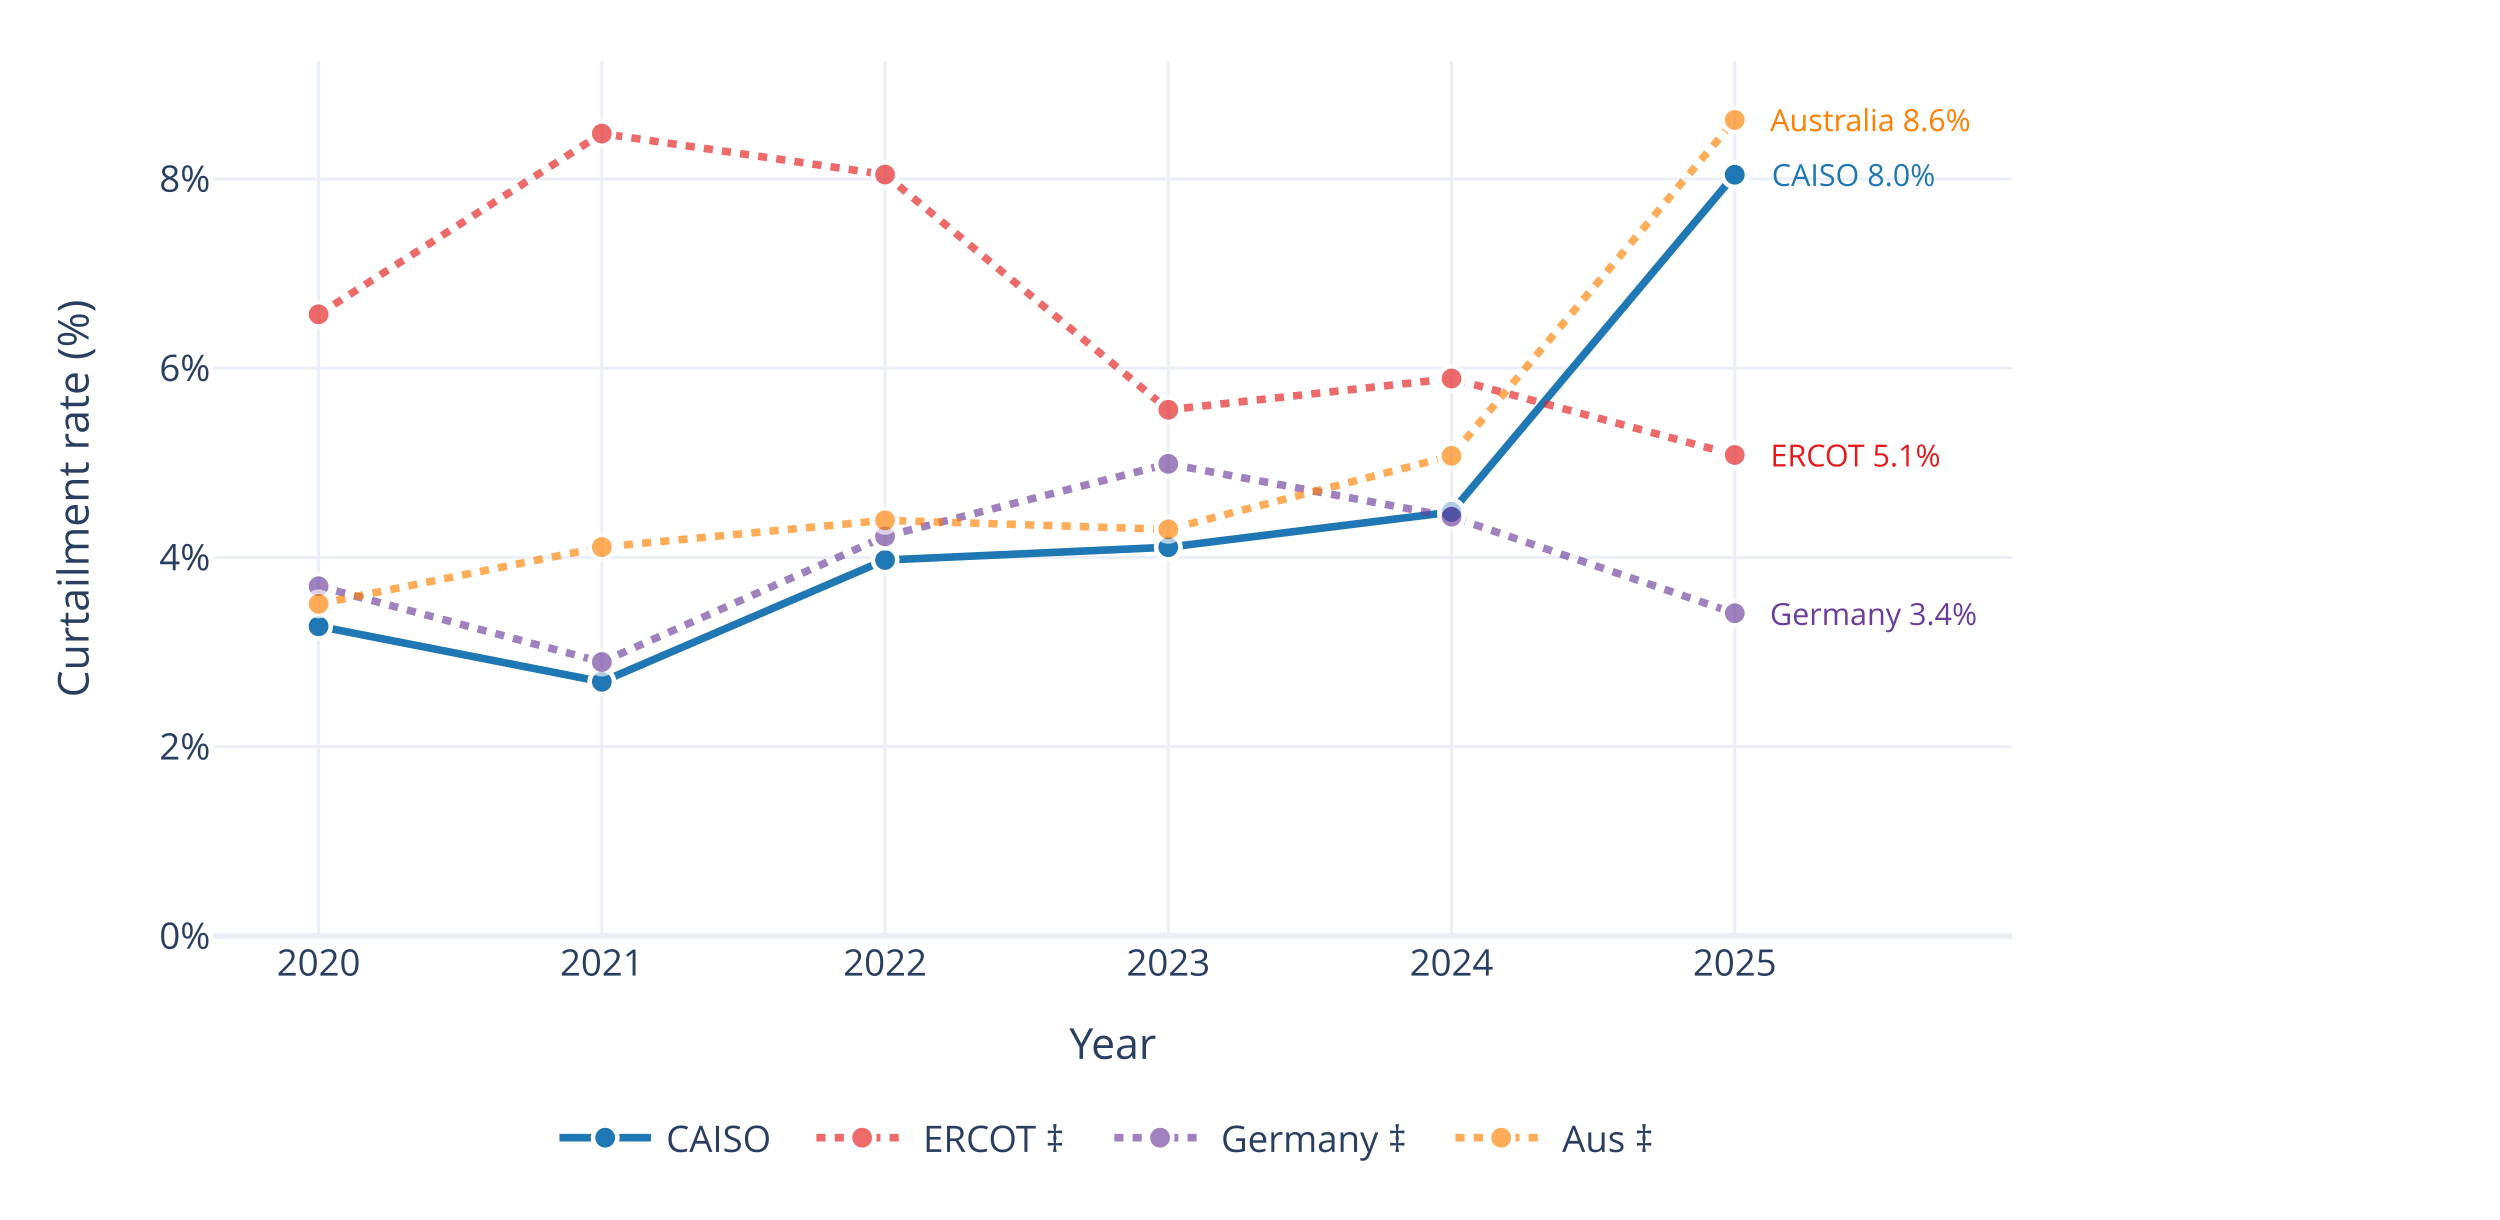
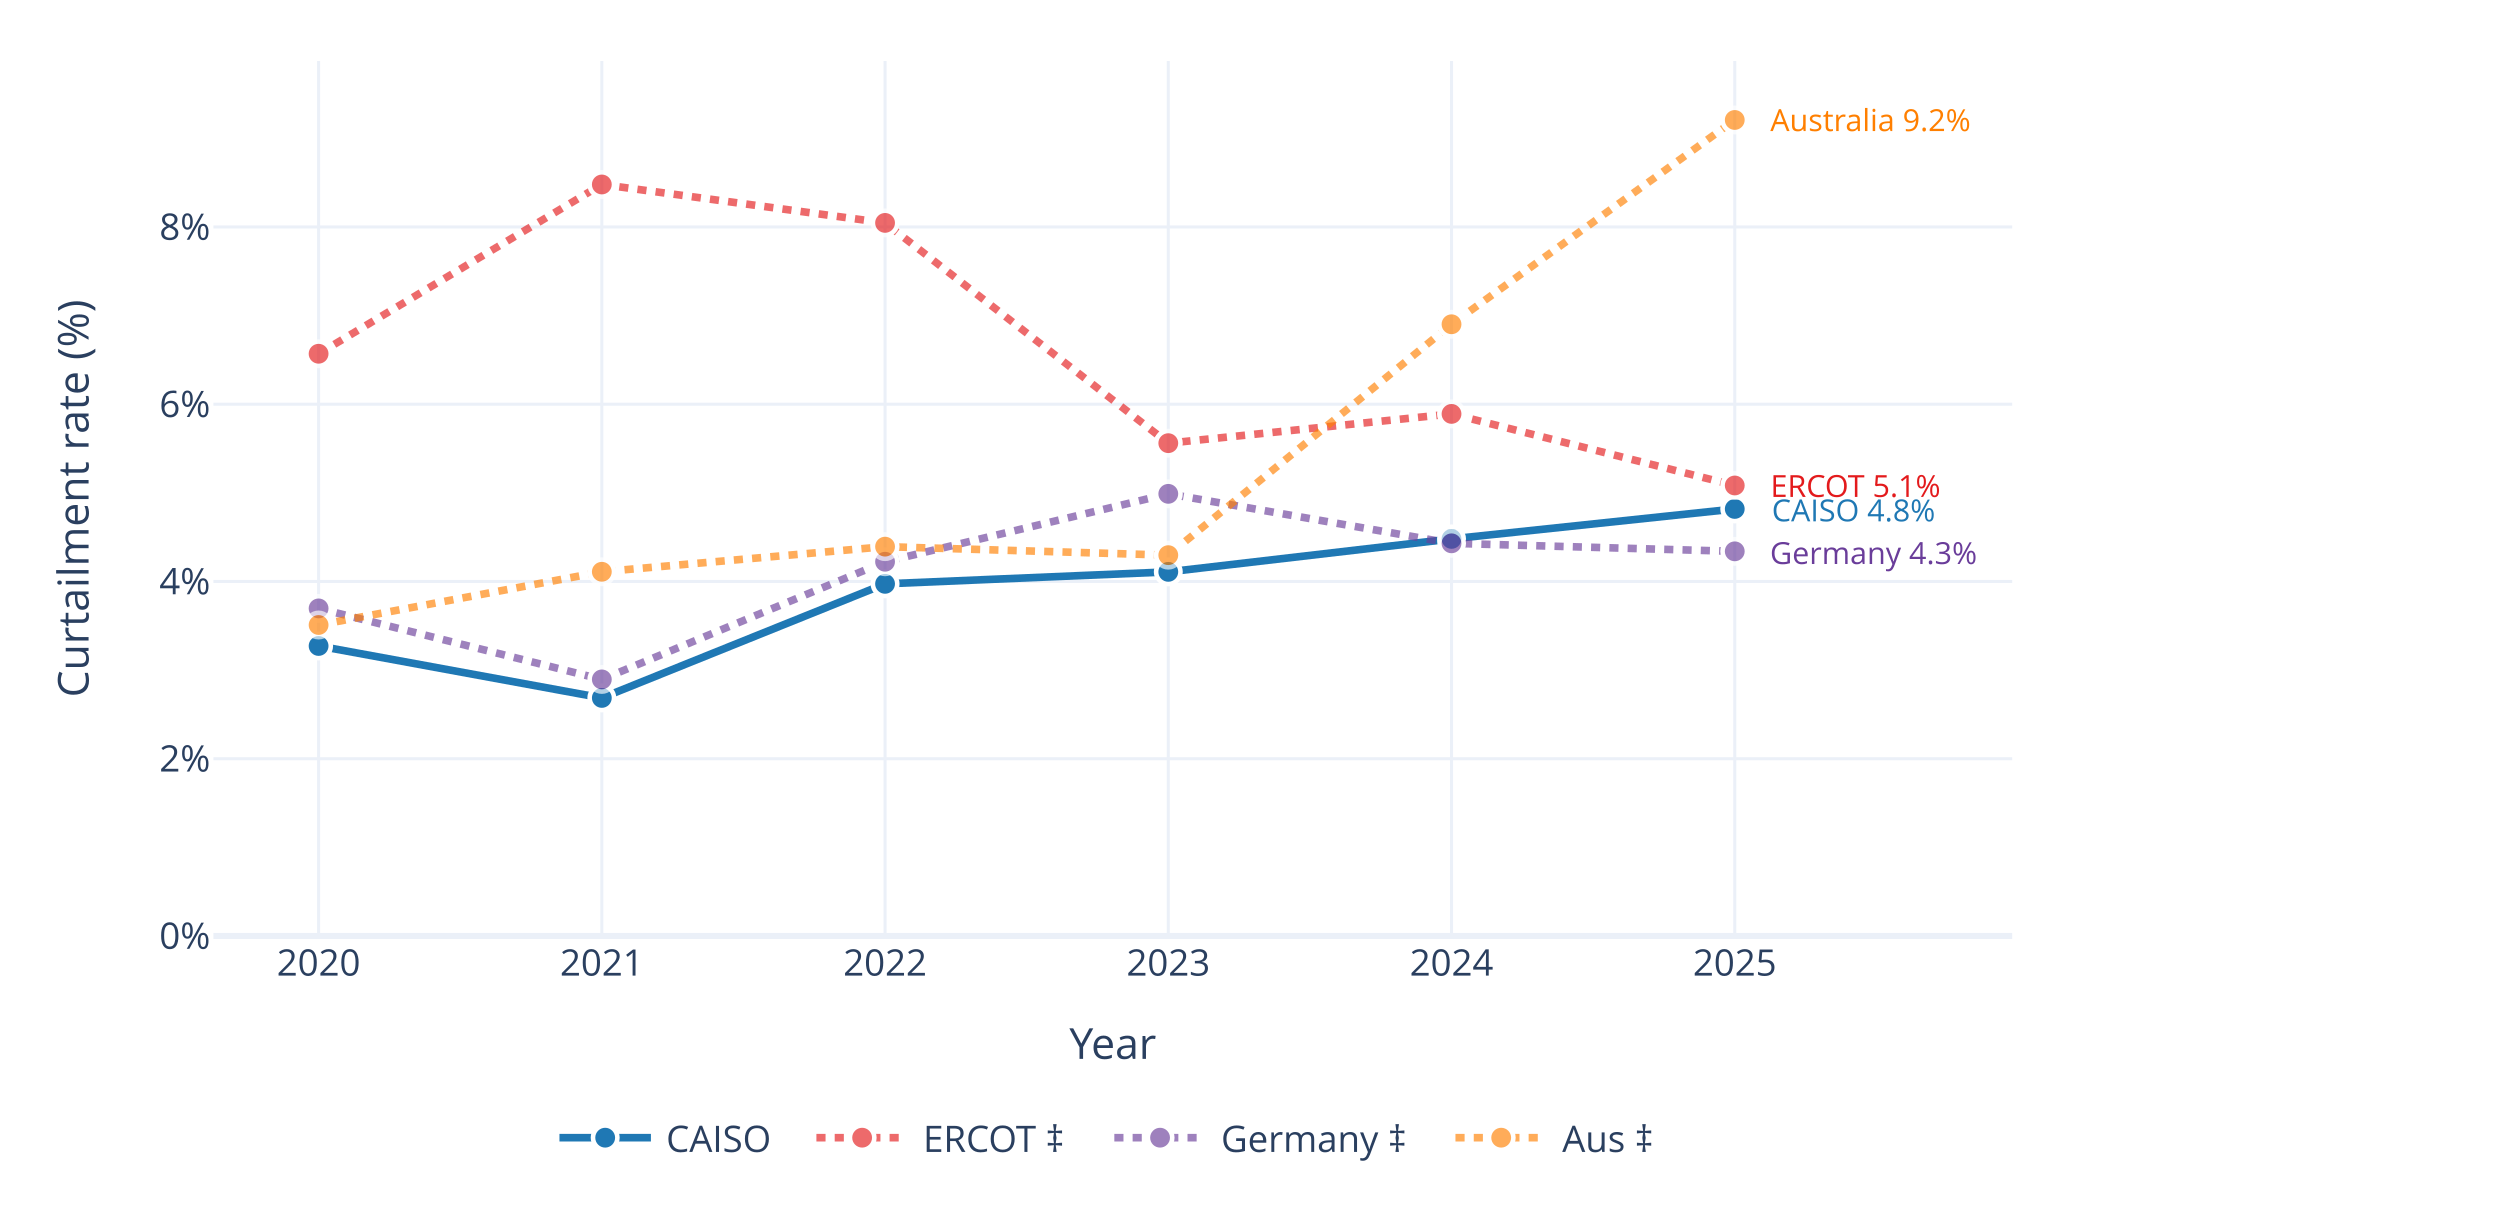
<svg xmlns="http://www.w3.org/2000/svg" class="main-svg" width="820" height="400" style="" viewBox="0 0 820 400">
  <rect x="0" y="0" width="820" height="400" style="fill: rgb(255, 255, 255); fill-opacity: 1;" />
-   <defs id="defs-b55e47">
+   <defs id="defs-129ab3">
    <g class="clips">
-       <clipPath id="clipb55e47xyplot" class="plotclip">
+       <clipPath id="clip129ab3xyplot" class="plotclip">
        <rect width="590" height="287" />
      </clipPath>
-       <clipPath class="axesclip" id="clipb55e47x">
+       <clipPath class="axesclip" id="clip129ab3x">
        <rect x="70" y="0" width="590" height="400" />
      </clipPath>
-       <clipPath class="axesclip" id="clipb55e47y">
+       <clipPath class="axesclip" id="clip129ab3y">
        <rect x="0" y="20" width="820" height="287" />
      </clipPath>
-       <clipPath class="axesclip" id="clipb55e47xy">
+       <clipPath class="axesclip" id="clip129ab3xy">
        <rect x="70" y="20" width="590" height="287" />
      </clipPath>
    </g>
    <g class="gradients" />
    <g class="patterns" />
  </defs>
  <g class="bglayer" />
  <g class="layer-below">
    <g class="imagelayer" />
    <g class="shapelayer" />
  </g>
  <g class="cartesianlayer">
    <g class="subplot xy">
      <g class="layer-subplot">
        <g class="shapelayer" />
        <g class="imagelayer" />
      </g>
      <g class="minor-gridlayer">
        <g class="x" />
        <g class="y" />
      </g>
      <g class="gridlayer">
        <g class="x">
          <path class="xgrid crisp" transform="translate(104.5,0)" d="M0,20v287" style="stroke: rgb(235, 240, 248); stroke-opacity: 1; stroke-width: 1px;" />
          <path class="xgrid crisp" transform="translate(197.4,0)" d="M0,20v287" style="stroke: rgb(235, 240, 248); stroke-opacity: 1; stroke-width: 1px;" />
          <path class="xgrid crisp" transform="translate(290.3,0)" d="M0,20v287" style="stroke: rgb(235, 240, 248); stroke-opacity: 1; stroke-width: 1px;" />
          <path class="xgrid crisp" transform="translate(383.2,0)" d="M0,20v287" style="stroke: rgb(235, 240, 248); stroke-opacity: 1; stroke-width: 1px;" />
          <path class="xgrid crisp" transform="translate(476.1,0)" d="M0,20v287" style="stroke: rgb(235, 240, 248); stroke-opacity: 1; stroke-width: 1px;" />
          <path class="xgrid crisp" transform="translate(569,0)" d="M0,20v287" style="stroke: rgb(235, 240, 248); stroke-opacity: 1; stroke-width: 1px;" />
        </g>
        <g class="y">
-           <path class="ygrid crisp" transform="translate(0,244.92)" d="M70,0h590" style="stroke: rgb(235, 240, 248); stroke-opacity: 1; stroke-width: 1px;" />
-           <path class="ygrid crisp" transform="translate(0,182.84)" d="M70,0h590" style="stroke: rgb(235, 240, 248); stroke-opacity: 1; stroke-width: 1px;" />
-           <path class="ygrid crisp" transform="translate(0,120.76)" d="M70,0h590" style="stroke: rgb(235, 240, 248); stroke-opacity: 1; stroke-width: 1px;" />
-           <path class="ygrid crisp" transform="translate(0,58.68)" d="M70,0h590" style="stroke: rgb(235, 240, 248); stroke-opacity: 1; stroke-width: 1px;" />
+           <path class="ygrid crisp" transform="translate(0,248.86)" d="M70,0h590" style="stroke: rgb(235, 240, 248); stroke-opacity: 1; stroke-width: 1px;" />
+           <path class="ygrid crisp" transform="translate(0,190.72)" d="M70,0h590" style="stroke: rgb(235, 240, 248); stroke-opacity: 1; stroke-width: 1px;" />
+           <path class="ygrid crisp" transform="translate(0,132.58)" d="M70,0h590" style="stroke: rgb(235, 240, 248); stroke-opacity: 1; stroke-width: 1px;" />
+           <path class="ygrid crisp" transform="translate(0,74.44)" d="M70,0h590" style="stroke: rgb(235, 240, 248); stroke-opacity: 1; stroke-width: 1px;" />
        </g>
      </g>
      <g class="zerolinelayer">
        <path class="yzl zl crisp" transform="translate(0,307)" d="M70,0h590" style="stroke: rgb(235, 240, 248); stroke-opacity: 1; stroke-width: 2px;" />
      </g>
      <g class="layer-between">
        <g class="shapelayer" />
        <g class="imagelayer" />
      </g>
      <path class="xlines-below" />
      <path class="ylines-below" />
      <g class="overlines-below" />
      <g class="xaxislayer-below" />
      <g class="yaxislayer-below" />
      <g class="overaxes-below" />
      <g class="overplot">
-         <g class="xy" transform="translate(70,20)" clip-path="url(#clipb55e47xyplot)">
+         <g class="xy" transform="translate(70,20)" clip-path="url(#clip129ab3xyplot)">
          <g class="scatterlayer mlayer">
-             <g class="trace scatter traced25111" style="stroke-miterlimit: 2; opacity: 1;">
+             <g class="trace scatter trace5f04e6" style="stroke-miterlimit: 2; opacity: 1;">
              <g class="fills" />
              <g class="errorbars" />
              <g class="lines">
-                 <path class="js-line" d="M34.5,185.43L127.4,203.63L220.3,163.68L313.2,159.48L406.1,147.94L499,37.31" style="vector-effect: none; fill: none; stroke: rgb(31, 120, 180); stroke-opacity: 1; stroke-width: 2.5px; opacity: 1;" />
+                 <path class="js-line" d="M34.5,191.88L127.4,208.92L220.3,171.5L313.2,167.57L406.1,156.76L499,146.93" style="vector-effect: none; fill: none; stroke: rgb(31, 120, 180); stroke-opacity: 1; stroke-width: 2.5px; opacity: 1;" />
              </g>
              <g class="points">
-                 <path class="point" transform="translate(34.5,185.43)" d="M4,0A4,4 0 1,1 0,-4A4,4 0 0,1 4,0Z" style="opacity: 1; stroke-width: 1.5px; fill: rgb(31, 120, 180); fill-opacity: 1; stroke: rgb(255, 255, 255); stroke-opacity: 1;" />
-                 <path class="point" transform="translate(127.4,203.63)" d="M4,0A4,4 0 1,1 0,-4A4,4 0 0,1 4,0Z" style="opacity: 1; stroke-width: 1.5px; fill: rgb(31, 120, 180); fill-opacity: 1; stroke: rgb(255, 255, 255); stroke-opacity: 1;" />
-                 <path class="point" transform="translate(220.3,163.68)" d="M4,0A4,4 0 1,1 0,-4A4,4 0 0,1 4,0Z" style="opacity: 1; stroke-width: 1.5px; fill: rgb(31, 120, 180); fill-opacity: 1; stroke: rgb(255, 255, 255); stroke-opacity: 1;" />
-                 <path class="point" transform="translate(313.2,159.48)" d="M4,0A4,4 0 1,1 0,-4A4,4 0 0,1 4,0Z" style="opacity: 1; stroke-width: 1.5px; fill: rgb(31, 120, 180); fill-opacity: 1; stroke: rgb(255, 255, 255); stroke-opacity: 1;" />
-                 <path class="point" transform="translate(406.1,147.94)" d="M4,0A4,4 0 1,1 0,-4A4,4 0 0,1 4,0Z" style="opacity: 1; stroke-width: 1.5px; fill: rgb(31, 120, 180); fill-opacity: 1; stroke: rgb(255, 255, 255); stroke-opacity: 1;" />
-                 <path class="point" transform="translate(499,37.31)" d="M4,0A4,4 0 1,1 0,-4A4,4 0 0,1 4,0Z" style="opacity: 1; stroke-width: 1.5px; fill: rgb(31, 120, 180); fill-opacity: 1; stroke: rgb(255, 255, 255); stroke-opacity: 1;" />
+                 <path class="point" transform="translate(34.5,191.88)" d="M4,0A4,4 0 1,1 0,-4A4,4 0 0,1 4,0Z" style="opacity: 1; stroke-width: 1.5px; fill: rgb(31, 120, 180); fill-opacity: 1; stroke: rgb(255, 255, 255); stroke-opacity: 1;" />
+                 <path class="point" transform="translate(127.4,208.92)" d="M4,0A4,4 0 1,1 0,-4A4,4 0 0,1 4,0Z" style="opacity: 1; stroke-width: 1.5px; fill: rgb(31, 120, 180); fill-opacity: 1; stroke: rgb(255, 255, 255); stroke-opacity: 1;" />
+                 <path class="point" transform="translate(220.3,171.5)" d="M4,0A4,4 0 1,1 0,-4A4,4 0 0,1 4,0Z" style="opacity: 1; stroke-width: 1.5px; fill: rgb(31, 120, 180); fill-opacity: 1; stroke: rgb(255, 255, 255); stroke-opacity: 1;" />
+                 <path class="point" transform="translate(313.2,167.57)" d="M4,0A4,4 0 1,1 0,-4A4,4 0 0,1 4,0Z" style="opacity: 1; stroke-width: 1.5px; fill: rgb(31, 120, 180); fill-opacity: 1; stroke: rgb(255, 255, 255); stroke-opacity: 1;" />
+                 <path class="point" transform="translate(406.1,156.76)" d="M4,0A4,4 0 1,1 0,-4A4,4 0 0,1 4,0Z" style="opacity: 1; stroke-width: 1.5px; fill: rgb(31, 120, 180); fill-opacity: 1; stroke: rgb(255, 255, 255); stroke-opacity: 1;" />
+                 <path class="point" transform="translate(499,146.93)" d="M4,0A4,4 0 1,1 0,-4A4,4 0 0,1 4,0Z" style="opacity: 1; stroke-width: 1.5px; fill: rgb(31, 120, 180); fill-opacity: 1; stroke: rgb(255, 255, 255); stroke-opacity: 1;" />
              </g>
              <g class="text" />
            </g>
-             <g class="trace scatter trace8356a7" style="stroke-miterlimit: 2; opacity: 0.65;">
+             <g class="trace scatter trace1a58d0" style="stroke-miterlimit: 2; opacity: 0.65;">
              <g class="fills" />
              <g class="errorbars" />
              <g class="lines">
-                 <path class="js-line" d="M34.5,83.09L127.4,23.81L220.3,37.26L313.2,114.41L406.1,104.15L499,129.23" style="vector-effect: none; fill: none; stroke: rgb(227, 26, 28); stroke-opacity: 1; stroke-dasharray: 3px, 3px; stroke-width: 2.5px; opacity: 1;" />
+                 <path class="js-line" d="M34.5,96.03L127.4,40.51L220.3,53.11L313.2,125.36L406.1,115.76L499,139.24" style="vector-effect: none; fill: none; stroke: rgb(227, 26, 28); stroke-opacity: 1; stroke-dasharray: 3px, 3px; stroke-width: 2.5px; opacity: 1;" />
              </g>
              <g class="points">
-                 <path class="point" transform="translate(34.5,83.09)" d="M4,0A4,4 0 1,1 0,-4A4,4 0 0,1 4,0Z" style="opacity: 1; stroke-width: 1.5px; fill: rgb(227, 26, 28); fill-opacity: 1; stroke: rgb(255, 255, 255); stroke-opacity: 1;" />
-                 <path class="point" transform="translate(127.4,23.81)" d="M4,0A4,4 0 1,1 0,-4A4,4 0 0,1 4,0Z" style="opacity: 1; stroke-width: 1.5px; fill: rgb(227, 26, 28); fill-opacity: 1; stroke: rgb(255, 255, 255); stroke-opacity: 1;" />
-                 <path class="point" transform="translate(220.3,37.26)" d="M4,0A4,4 0 1,1 0,-4A4,4 0 0,1 4,0Z" style="opacity: 1; stroke-width: 1.5px; fill: rgb(227, 26, 28); fill-opacity: 1; stroke: rgb(255, 255, 255); stroke-opacity: 1;" />
-                 <path class="point" transform="translate(313.2,114.41)" d="M4,0A4,4 0 1,1 0,-4A4,4 0 0,1 4,0Z" style="opacity: 1; stroke-width: 1.5px; fill: rgb(227, 26, 28); fill-opacity: 1; stroke: rgb(255, 255, 255); stroke-opacity: 1;" />
-                 <path class="point" transform="translate(406.1,104.15)" d="M4,0A4,4 0 1,1 0,-4A4,4 0 0,1 4,0Z" style="opacity: 1; stroke-width: 1.5px; fill: rgb(227, 26, 28); fill-opacity: 1; stroke: rgb(255, 255, 255); stroke-opacity: 1;" />
-                 <path class="point" transform="translate(499,129.23)" d="M4,0A4,4 0 1,1 0,-4A4,4 0 0,1 4,0Z" style="opacity: 1; stroke-width: 1.5px; fill: rgb(227, 26, 28); fill-opacity: 1; stroke: rgb(255, 255, 255); stroke-opacity: 1;" />
+                 <path class="point" transform="translate(34.5,96.03)" d="M4,0A4,4 0 1,1 0,-4A4,4 0 0,1 4,0Z" style="opacity: 1; stroke-width: 1.5px; fill: rgb(227, 26, 28); fill-opacity: 1; stroke: rgb(255, 255, 255); stroke-opacity: 1;" />
+                 <path class="point" transform="translate(127.4,40.51)" d="M4,0A4,4 0 1,1 0,-4A4,4 0 0,1 4,0Z" style="opacity: 1; stroke-width: 1.5px; fill: rgb(227, 26, 28); fill-opacity: 1; stroke: rgb(255, 255, 255); stroke-opacity: 1;" />
+                 <path class="point" transform="translate(220.3,53.11)" d="M4,0A4,4 0 1,1 0,-4A4,4 0 0,1 4,0Z" style="opacity: 1; stroke-width: 1.5px; fill: rgb(227, 26, 28); fill-opacity: 1; stroke: rgb(255, 255, 255); stroke-opacity: 1;" />
+                 <path class="point" transform="translate(313.2,125.36)" d="M4,0A4,4 0 1,1 0,-4A4,4 0 0,1 4,0Z" style="opacity: 1; stroke-width: 1.5px; fill: rgb(227, 26, 28); fill-opacity: 1; stroke: rgb(255, 255, 255); stroke-opacity: 1;" />
+                 <path class="point" transform="translate(406.1,115.76)" d="M4,0A4,4 0 1,1 0,-4A4,4 0 0,1 4,0Z" style="opacity: 1; stroke-width: 1.5px; fill: rgb(227, 26, 28); fill-opacity: 1; stroke: rgb(255, 255, 255); stroke-opacity: 1;" />
+                 <path class="point" transform="translate(499,139.24)" d="M4,0A4,4 0 1,1 0,-4A4,4 0 0,1 4,0Z" style="opacity: 1; stroke-width: 1.5px; fill: rgb(227, 26, 28); fill-opacity: 1; stroke: rgb(255, 255, 255); stroke-opacity: 1;" />
              </g>
              <g class="text" />
            </g>
-             <g class="trace scatter trace539f6c" style="stroke-miterlimit: 2; opacity: 0.65;">
+             <g class="trace scatter trace59027c" style="stroke-miterlimit: 2; opacity: 0.65;">
              <g class="fills" />
              <g class="errorbars" />
              <g class="lines">
-                 <path class="js-line" d="M34.5,172.28L127.4,197.15L220.3,155.94L313.2,132.15L406.1,149.49L499,181.14" style="vector-effect: none; fill: none; stroke: rgb(106, 61, 154); stroke-opacity: 1; stroke-dasharray: 3px, 3px; stroke-width: 2.5px; opacity: 1;" />
+                 <path class="js-line" d="M34.5,179.56L127.4,202.85L220.3,164.25L313.2,141.98L406.1,158.21L499,160.84" style="vector-effect: none; fill: none; stroke: rgb(106, 61, 154); stroke-opacity: 1; stroke-dasharray: 3px, 3px; stroke-width: 2.5px; opacity: 1;" />
              </g>
              <g class="points">
-                 <path class="point" transform="translate(34.5,172.28)" d="M4,0A4,4 0 1,1 0,-4A4,4 0 0,1 4,0Z" style="opacity: 1; stroke-width: 1.5px; fill: rgb(106, 61, 154); fill-opacity: 1; stroke: rgb(255, 255, 255); stroke-opacity: 1;" />
-                 <path class="point" transform="translate(127.4,197.15)" d="M4,0A4,4 0 1,1 0,-4A4,4 0 0,1 4,0Z" style="opacity: 1; stroke-width: 1.5px; fill: rgb(106, 61, 154); fill-opacity: 1; stroke: rgb(255, 255, 255); stroke-opacity: 1;" />
-                 <path class="point" transform="translate(220.3,155.94)" d="M4,0A4,4 0 1,1 0,-4A4,4 0 0,1 4,0Z" style="opacity: 1; stroke-width: 1.5px; fill: rgb(106, 61, 154); fill-opacity: 1; stroke: rgb(255, 255, 255); stroke-opacity: 1;" />
-                 <path class="point" transform="translate(313.2,132.15)" d="M4,0A4,4 0 1,1 0,-4A4,4 0 0,1 4,0Z" style="opacity: 1; stroke-width: 1.5px; fill: rgb(106, 61, 154); fill-opacity: 1; stroke: rgb(255, 255, 255); stroke-opacity: 1;" />
-                 <path class="point" transform="translate(406.1,149.49)" d="M4,0A4,4 0 1,1 0,-4A4,4 0 0,1 4,0Z" style="opacity: 1; stroke-width: 1.5px; fill: rgb(106, 61, 154); fill-opacity: 1; stroke: rgb(255, 255, 255); stroke-opacity: 1;" />
-                 <path class="point" transform="translate(499,181.14)" d="M4,0A4,4 0 1,1 0,-4A4,4 0 0,1 4,0Z" style="opacity: 1; stroke-width: 1.5px; fill: rgb(106, 61, 154); fill-opacity: 1; stroke: rgb(255, 255, 255); stroke-opacity: 1;" />
+                 <path class="point" transform="translate(34.5,179.56)" d="M4,0A4,4 0 1,1 0,-4A4,4 0 0,1 4,0Z" style="opacity: 1; stroke-width: 1.5px; fill: rgb(106, 61, 154); fill-opacity: 1; stroke: rgb(255, 255, 255); stroke-opacity: 1;" />
+                 <path class="point" transform="translate(127.4,202.85)" d="M4,0A4,4 0 1,1 0,-4A4,4 0 0,1 4,0Z" style="opacity: 1; stroke-width: 1.5px; fill: rgb(106, 61, 154); fill-opacity: 1; stroke: rgb(255, 255, 255); stroke-opacity: 1;" />
+                 <path class="point" transform="translate(220.3,164.25)" d="M4,0A4,4 0 1,1 0,-4A4,4 0 0,1 4,0Z" style="opacity: 1; stroke-width: 1.5px; fill: rgb(106, 61, 154); fill-opacity: 1; stroke: rgb(255, 255, 255); stroke-opacity: 1;" />
+                 <path class="point" transform="translate(313.2,141.98)" d="M4,0A4,4 0 1,1 0,-4A4,4 0 0,1 4,0Z" style="opacity: 1; stroke-width: 1.5px; fill: rgb(106, 61, 154); fill-opacity: 1; stroke: rgb(255, 255, 255); stroke-opacity: 1;" />
+                 <path class="point" transform="translate(406.1,158.21)" d="M4,0A4,4 0 1,1 0,-4A4,4 0 0,1 4,0Z" style="opacity: 1; stroke-width: 1.5px; fill: rgb(106, 61, 154); fill-opacity: 1; stroke: rgb(255, 255, 255); stroke-opacity: 1;" />
+                 <path class="point" transform="translate(499,160.84)" d="M4,0A4,4 0 1,1 0,-4A4,4 0 0,1 4,0Z" style="opacity: 1; stroke-width: 1.5px; fill: rgb(106, 61, 154); fill-opacity: 1; stroke: rgb(255, 255, 255); stroke-opacity: 1;" />
              </g>
              <g class="text" />
            </g>
-             <g class="trace scatter trace864794" style="stroke-miterlimit: 2; opacity: 0.65;">
+             <g class="trace scatter traceca9b77" style="stroke-miterlimit: 2; opacity: 0.65;">
              <g class="fills" />
              <g class="errorbars" />
              <g class="lines">
-                 <path class="js-line" d="M34.5,178.09L127.4,159.44L220.3,150.65L313.2,153.63L406.1,129.52L499,19.35" style="vector-effect: none; fill: none; stroke: rgb(255, 127, 0); stroke-opacity: 1; stroke-dasharray: 3px, 3px; stroke-width: 2.5px; opacity: 1;" />
+                 <path class="js-line" d="M34.5,185L127.4,167.54L220.3,159.3L313.2,162.09L406.1,86.36L499,19.35" style="vector-effect: none; fill: none; stroke: rgb(255, 127, 0); stroke-opacity: 1; stroke-dasharray: 3px, 3px; stroke-width: 2.5px; opacity: 1;" />
              </g>
              <g class="points">
-                 <path class="point" transform="translate(34.5,178.09)" d="M4,0A4,4 0 1,1 0,-4A4,4 0 0,1 4,0Z" style="opacity: 1; stroke-width: 1.5px; fill: rgb(255, 127, 0); fill-opacity: 1; stroke: rgb(255, 255, 255); stroke-opacity: 1;" />
-                 <path class="point" transform="translate(127.4,159.44)" d="M4,0A4,4 0 1,1 0,-4A4,4 0 0,1 4,0Z" style="opacity: 1; stroke-width: 1.5px; fill: rgb(255, 127, 0); fill-opacity: 1; stroke: rgb(255, 255, 255); stroke-opacity: 1;" />
-                 <path class="point" transform="translate(220.3,150.65)" d="M4,0A4,4 0 1,1 0,-4A4,4 0 0,1 4,0Z" style="opacity: 1; stroke-width: 1.5px; fill: rgb(255, 127, 0); fill-opacity: 1; stroke: rgb(255, 255, 255); stroke-opacity: 1;" />
-                 <path class="point" transform="translate(313.2,153.63)" d="M4,0A4,4 0 1,1 0,-4A4,4 0 0,1 4,0Z" style="opacity: 1; stroke-width: 1.5px; fill: rgb(255, 127, 0); fill-opacity: 1; stroke: rgb(255, 255, 255); stroke-opacity: 1;" />
-                 <path class="point" transform="translate(406.1,129.52)" d="M4,0A4,4 0 1,1 0,-4A4,4 0 0,1 4,0Z" style="opacity: 1; stroke-width: 1.5px; fill: rgb(255, 127, 0); fill-opacity: 1; stroke: rgb(255, 255, 255); stroke-opacity: 1;" />
+                 <path class="point" transform="translate(34.5,185)" d="M4,0A4,4 0 1,1 0,-4A4,4 0 0,1 4,0Z" style="opacity: 1; stroke-width: 1.5px; fill: rgb(255, 127, 0); fill-opacity: 1; stroke: rgb(255, 255, 255); stroke-opacity: 1;" />
+                 <path class="point" transform="translate(127.4,167.54)" d="M4,0A4,4 0 1,1 0,-4A4,4 0 0,1 4,0Z" style="opacity: 1; stroke-width: 1.5px; fill: rgb(255, 127, 0); fill-opacity: 1; stroke: rgb(255, 255, 255); stroke-opacity: 1;" />
+                 <path class="point" transform="translate(220.3,159.3)" d="M4,0A4,4 0 1,1 0,-4A4,4 0 0,1 4,0Z" style="opacity: 1; stroke-width: 1.5px; fill: rgb(255, 127, 0); fill-opacity: 1; stroke: rgb(255, 255, 255); stroke-opacity: 1;" />
+                 <path class="point" transform="translate(313.2,162.09)" d="M4,0A4,4 0 1,1 0,-4A4,4 0 0,1 4,0Z" style="opacity: 1; stroke-width: 1.5px; fill: rgb(255, 127, 0); fill-opacity: 1; stroke: rgb(255, 255, 255); stroke-opacity: 1;" />
+                 <path class="point" transform="translate(406.1,86.36)" d="M4,0A4,4 0 1,1 0,-4A4,4 0 0,1 4,0Z" style="opacity: 1; stroke-width: 1.5px; fill: rgb(255, 127, 0); fill-opacity: 1; stroke: rgb(255, 255, 255); stroke-opacity: 1;" />
                <path class="point" transform="translate(499,19.35)" d="M4,0A4,4 0 1,1 0,-4A4,4 0 0,1 4,0Z" style="opacity: 1; stroke-width: 1.5px; fill: rgb(255, 127, 0); fill-opacity: 1; stroke: rgb(255, 255, 255); stroke-opacity: 1;" />
              </g>
              <g class="text" />
            </g>
          </g>
        </g>
      </g>
      <g class="zerolinelayer-above" />
      <path class="xlines-above crisp" d="M0,0" style="fill: none;" />
      <path class="ylines-above crisp" d="M0,0" style="fill: none;" />
      <g class="overlines-above" />
      <g class="xaxislayer-above">
        <g class="xtick">
          <text text-anchor="middle" x="0" y="320" transform="translate(104.5,0)" style="font-family: 'Open Sans', verdana, arial, sans-serif; font-size: 12px; fill: rgb(42, 63, 95); fill-opacity: 1; white-space: pre;">2020</text>
        </g>
        <g class="xtick">
          <text text-anchor="middle" x="0" y="320" style="font-family: 'Open Sans', verdana, arial, sans-serif; font-size: 12px; fill: rgb(42, 63, 95); fill-opacity: 1; white-space: pre;" transform="translate(197.4,0)">2021</text>
        </g>
        <g class="xtick">
          <text text-anchor="middle" x="0" y="320" style="font-family: 'Open Sans', verdana, arial, sans-serif; font-size: 12px; fill: rgb(42, 63, 95); fill-opacity: 1; white-space: pre;" transform="translate(290.3,0)">2022</text>
        </g>
        <g class="xtick">
          <text text-anchor="middle" x="0" y="320" style="font-family: 'Open Sans', verdana, arial, sans-serif; font-size: 12px; fill: rgb(42, 63, 95); fill-opacity: 1; white-space: pre;" transform="translate(383.2,0)">2023</text>
        </g>
        <g class="xtick">
          <text text-anchor="middle" x="0" y="320" style="font-family: 'Open Sans', verdana, arial, sans-serif; font-size: 12px; fill: rgb(42, 63, 95); fill-opacity: 1; white-space: pre;" transform="translate(476.1,0)">2024</text>
        </g>
        <g class="xtick">
          <text text-anchor="middle" x="0" y="320" style="font-family: 'Open Sans', verdana, arial, sans-serif; font-size: 12px; fill: rgb(42, 63, 95); fill-opacity: 1; white-space: pre;" transform="translate(569,0)">2025</text>
        </g>
      </g>
      <g class="yaxislayer-above">
        <g class="ytick">
          <text text-anchor="end" x="69" y="4.2" transform="translate(0,307)" style="font-family: 'Open Sans', verdana, arial, sans-serif; font-size: 12px; fill: rgb(42, 63, 95); fill-opacity: 1; white-space: pre;">0%</text>
        </g>
        <g class="ytick">
-           <text text-anchor="end" x="69" y="4.2" style="font-family: 'Open Sans', verdana, arial, sans-serif; font-size: 12px; fill: rgb(42, 63, 95); fill-opacity: 1; white-space: pre;" transform="translate(0,244.92)">2%</text>
-         </g>
-         <g class="ytick">
-           <text text-anchor="end" x="69" y="4.2" style="font-family: 'Open Sans', verdana, arial, sans-serif; font-size: 12px; fill: rgb(42, 63, 95); fill-opacity: 1; white-space: pre;" transform="translate(0,182.84)">4%</text>
-         </g>
-         <g class="ytick">
-           <text text-anchor="end" x="69" y="4.2" style="font-family: 'Open Sans', verdana, arial, sans-serif; font-size: 12px; fill: rgb(42, 63, 95); fill-opacity: 1; white-space: pre;" transform="translate(0,120.76)">6%</text>
-         </g>
-         <g class="ytick">
-           <text text-anchor="end" x="69" y="4.2" style="font-family: 'Open Sans', verdana, arial, sans-serif; font-size: 12px; fill: rgb(42, 63, 95); fill-opacity: 1; white-space: pre;" transform="translate(0,58.68)">8%</text>
+           <text text-anchor="end" x="69" y="4.2" style="font-family: 'Open Sans', verdana, arial, sans-serif; font-size: 12px; fill: rgb(42, 63, 95); fill-opacity: 1; white-space: pre;" transform="translate(0,248.86)">2%</text>
+         </g>
+         <g class="ytick">
+           <text text-anchor="end" x="69" y="4.2" style="font-family: 'Open Sans', verdana, arial, sans-serif; font-size: 12px; fill: rgb(42, 63, 95); fill-opacity: 1; white-space: pre;" transform="translate(0,190.72)">4%</text>
+         </g>
+         <g class="ytick">
+           <text text-anchor="end" x="69" y="4.2" style="font-family: 'Open Sans', verdana, arial, sans-serif; font-size: 12px; fill: rgb(42, 63, 95); fill-opacity: 1; white-space: pre;" transform="translate(0,132.58)">6%</text>
+         </g>
+         <g class="ytick">
+           <text text-anchor="end" x="69" y="4.2" style="font-family: 'Open Sans', verdana, arial, sans-serif; font-size: 12px; fill: rgb(42, 63, 95); fill-opacity: 1; white-space: pre;" transform="translate(0,74.44)">8%</text>
        </g>
      </g>
      <g class="overaxes-above" />
    </g>
  </g>
  <g class="polarlayer" />
  <g class="smithlayer" />
  <g class="ternarylayer" />
  <g class="geolayer" />
  <g class="funnelarealayer" />
  <g class="pielayer" />
  <g class="iciclelayer" />
  <g class="treemaplayer" />
  <g class="sunburstlayer" />
  <g class="glimages" />
-   <defs id="topdefs-b55e47">
+   <defs id="topdefs-129ab3">
    <g class="clips" />
-     <clipPath id="legendb55e47">
+     <clipPath id="legend129ab3">
      <rect width="373" height="29" x="0" y="0" />
    </clipPath>
  </defs>
  <g class="layer-above">
    <g class="imagelayer" />
    <g class="shapelayer" />
  </g>
  <g class="infolayer">
    <g class="legend" pointer-events="all" transform="translate(178.5,358.66)">
      <rect class="bg" shape-rendering="crispEdges" style="stroke: rgb(68, 68, 68); stroke-opacity: 1; fill: rgb(255, 255, 255); fill-opacity: 1; stroke-width: 0px;" width="373" height="29" x="0" y="0" />
-       <g class="scrollbox" transform="" clip-path="url(#legendb55e47)">
+       <g class="scrollbox" transform="" clip-path="url(#legend129ab3)">
        <g class="groups">
          <g class="traces" transform="translate(0,14.5)" style="opacity: 1;">
            <text class="legendtext" text-anchor="start" x="40" y="4.68" style="font-family: 'Open Sans', verdana, arial, sans-serif; font-size: 12px; fill: rgb(42, 63, 95); fill-opacity: 1; white-space: pre;">CAISO</text>
            <g class="layers" style="opacity: 1;">
              <g class="legendfill" />
              <g class="legendlines">
                <path class="js-line" d="M5,0h30" style="fill: none; stroke: rgb(31, 120, 180); stroke-opacity: 1; stroke-width: 2.5px;" />
              </g>
              <g class="legendsymbols">
                <g class="legendpoints">
                  <path class="scatterpts" transform="translate(20,0)" d="M4,0A4,4 0 1,1 0,-4A4,4 0 0,1 4,0Z" style="opacity: 1; stroke-width: 1.5px; fill: rgb(31, 120, 180); fill-opacity: 1; stroke: rgb(255, 255, 255); stroke-opacity: 1;" />
                </g>
              </g>
            </g>
            <rect class="legendtoggle" x="0" y="-9.5" width="81.781" height="19" style="fill: rgb(0, 0, 0); fill-opacity: 0;" />
          </g>
          <g class="traces" transform="translate(84.28125,14.5)" style="opacity: 1;">
            <text class="legendtext" text-anchor="start" x="40" y="4.68" style="font-family: 'Open Sans', verdana, arial, sans-serif; font-size: 12px; fill: rgb(42, 63, 95); fill-opacity: 1; white-space: pre;">ERCOT ‡</text>
            <g class="layers" style="opacity: 0.65;">
              <g class="legendfill" />
              <g class="legendlines">
                <path class="js-line" d="M5,0h30" style="fill: none; stroke: rgb(227, 26, 28); stroke-opacity: 1; stroke-dasharray: 3px, 3px; stroke-width: 2.5px;" />
              </g>
              <g class="legendsymbols">
                <g class="legendpoints">
                  <path class="scatterpts" transform="translate(20,0)" d="M4,0A4,4 0 1,1 0,-4A4,4 0 0,1 4,0Z" style="opacity: 1; stroke-width: 1.5px; fill: rgb(227, 26, 28); fill-opacity: 1; stroke: rgb(255, 255, 255); stroke-opacity: 1;" />
                </g>
              </g>
            </g>
            <rect class="legendtoggle" x="0" y="-9.5" width="95.219" height="19" style="fill: rgb(0, 0, 0); fill-opacity: 0;" />
          </g>
          <g class="traces" transform="translate(182,14.5)" style="opacity: 1;">
            <text class="legendtext" text-anchor="start" x="40" y="4.68" style="font-family: 'Open Sans', verdana, arial, sans-serif; font-size: 12px; fill: rgb(42, 63, 95); fill-opacity: 1; white-space: pre;">Germany ‡</text>
            <g class="layers" style="opacity: 0.65;">
              <g class="legendfill" />
              <g class="legendlines">
                <path class="js-line" d="M5,0h30" style="fill: none; stroke: rgb(106, 61, 154); stroke-opacity: 1; stroke-dasharray: 3px, 3px; stroke-width: 2.5px;" />
              </g>
              <g class="legendsymbols">
                <g class="legendpoints">
                  <path class="scatterpts" transform="translate(20,0)" d="M4,0A4,4 0 1,1 0,-4A4,4 0 0,1 4,0Z" style="opacity: 1; stroke-width: 1.5px; fill: rgb(106, 61, 154); fill-opacity: 1; stroke: rgb(255, 255, 255); stroke-opacity: 1;" />
                </g>
              </g>
            </g>
            <rect class="legendtoggle" x="0" y="-9.5" width="109.391" height="19" style="fill: rgb(0, 0, 0); fill-opacity: 0;" />
          </g>
          <g class="traces" transform="translate(293.8906,14.5)" style="opacity: 1;">
            <text class="legendtext" text-anchor="start" x="40" y="4.68" style="font-family: 'Open Sans', verdana, arial, sans-serif; font-size: 12px; fill: rgb(42, 63, 95); fill-opacity: 1; white-space: pre;">Aus ‡</text>
            <g class="layers" style="opacity: 0.65;">
              <g class="legendfill" />
              <g class="legendlines">
                <path class="js-line" d="M5,0h30" style="fill: none; stroke: rgb(255, 127, 0); stroke-opacity: 1; stroke-dasharray: 3px, 3px; stroke-width: 2.5px;" />
              </g>
              <g class="legendsymbols">
                <g class="legendpoints">
                  <path class="scatterpts" transform="translate(20,0)" d="M4,0A4,4 0 1,1 0,-4A4,4 0 0,1 4,0Z" style="opacity: 1; stroke-width: 1.5px; fill: rgb(255, 127, 0); fill-opacity: 1; stroke: rgb(255, 255, 255); stroke-opacity: 1;" />
                </g>
              </g>
            </g>
            <rect class="legendtoggle" x="0" y="-9.5" width="76.344" height="19" style="fill: rgb(0, 0, 0); fill-opacity: 0;" />
          </g>
        </g>
      </g>
      <rect class="scrollbar" rx="20" ry="3" width="0" height="0" style="fill: rgb(128, 139, 164); fill-opacity: 1;" x="0" y="0" />
    </g>
    <g class="g-gtitle" />
    <g class="g-xtitle">
      <text class="xtitle" x="365" y="347.3" text-anchor="middle" style="opacity: 1; font-family: 'Open Sans', verdana, arial, sans-serif; font-size: 14px; fill: rgb(42, 63, 95); fill-opacity: 1; white-space: pre;">Year</text>
    </g>
    <g class="g-ytitle">
      <text class="ytitle" transform="rotate(-90,29.05313,163.5)" x="29.053" y="163.5" text-anchor="middle" style="opacity: 1; font-family: 'Open Sans', verdana, arial, sans-serif; font-size: 14px; fill: rgb(42, 63, 95); fill-opacity: 1; white-space: pre;">Curtailment rate (%)</text>
    </g>
    <g class="annotation" data-index="0" style="opacity: 1;">
-       <g class="annotation-text-g" transform="rotate(0,608,57.31)">
-         <g class="cursor-pointer" transform="translate(569,49)">
+       <g class="annotation-text-g" transform="rotate(0,608,166.93)">
+         <g class="cursor-pointer" transform="translate(569,159)">
          <rect class="bg" x="0.5" y="0.5" width="77" height="15" style="stroke-width: 1px; stroke: rgb(0, 0, 0); stroke-opacity: 0; fill: rgb(0, 0, 0); fill-opacity: 0;" />
-           <text class="annotation-text" text-anchor="middle" x="38.961" y="12" style="font-family: 'Open Sans', verdana, arial, sans-serif; font-size: 10px; fill: rgb(31, 120, 180); fill-opacity: 1; white-space: pre;">  CAISO  8.0%</text>
+           <text class="annotation-text" text-anchor="middle" x="38.961" y="12" style="font-family: 'Open Sans', verdana, arial, sans-serif; font-size: 10px; fill: rgb(31, 120, 180); fill-opacity: 1; white-space: pre;">  CAISO  4.8%</text>
        </g>
      </g>
    </g>
    <g class="annotation" data-index="1" style="opacity: 1;">
-       <g class="annotation-text-g" transform="rotate(0,608.5,149.23)">
-         <g class="cursor-pointer" transform="translate(569,141)">
+       <g class="annotation-text-g" transform="rotate(0,608.5,159.24)">
+         <g class="cursor-pointer" transform="translate(569,151)">
          <rect class="bg" x="0.5" y="0.5" width="78" height="15" style="stroke-width: 1px; stroke: rgb(0, 0, 0); stroke-opacity: 0; fill: rgb(0, 0, 0); fill-opacity: 0;" />
          <text class="annotation-text" text-anchor="middle" x="39.617" y="12" style="font-family: 'Open Sans', verdana, arial, sans-serif; font-size: 10px; fill: rgb(227, 26, 28); fill-opacity: 1; white-space: pre;">  ERCOT  5.1%</text>
        </g>
      </g>
    </g>
    <g class="annotation" data-index="2" style="opacity: 1;">
-       <g class="annotation-text-g" transform="rotate(0,614.5,201.14)">
-         <g class="cursor-pointer" transform="translate(569,193)">
+       <g class="annotation-text-g" transform="rotate(0,614.5,180.84)">
+         <g class="cursor-pointer" transform="translate(569,173)">
          <rect class="bg" x="0.5" y="0.5" width="90" height="15" style="stroke-width: 1px; stroke: rgb(0, 0, 0); stroke-opacity: 0; fill: rgb(0, 0, 0); fill-opacity: 0;" />
-           <text class="annotation-text" text-anchor="middle" x="45.523" y="12" style="font-family: 'Open Sans', verdana, arial, sans-serif; font-size: 10px; fill: rgb(106, 61, 154); fill-opacity: 1; white-space: pre;">  Germany  3.4%</text>
+           <text class="annotation-text" text-anchor="middle" x="45.523" y="12" style="font-family: 'Open Sans', verdana, arial, sans-serif; font-size: 10px; fill: rgb(106, 61, 154); fill-opacity: 1; white-space: pre;">  Germany  4.3%</text>
        </g>
      </g>
    </g>
    <g class="annotation" data-index="3" style="opacity: 1;">
      <g class="annotation-text-g" transform="rotate(0,613.5,39.35)">
        <g class="cursor-pointer" transform="translate(569,31)">
          <rect class="bg" x="0.5" y="0.5" width="88" height="15" style="stroke-width: 1px; stroke: rgb(0, 0, 0); stroke-opacity: 0; fill: rgb(0, 0, 0); fill-opacity: 0;" />
-           <text class="annotation-text" text-anchor="middle" x="44.523" y="12" style="font-family: 'Open Sans', verdana, arial, sans-serif; font-size: 10px; fill: rgb(255, 127, 0); fill-opacity: 1; white-space: pre;">  Australia  8.6%</text>
+           <text class="annotation-text" text-anchor="middle" x="44.523" y="12" style="font-family: 'Open Sans', verdana, arial, sans-serif; font-size: 10px; fill: rgb(255, 127, 0); fill-opacity: 1; white-space: pre;">  Australia  9.2%</text>
        </g>
      </g>
    </g>
  </g>
</svg>
